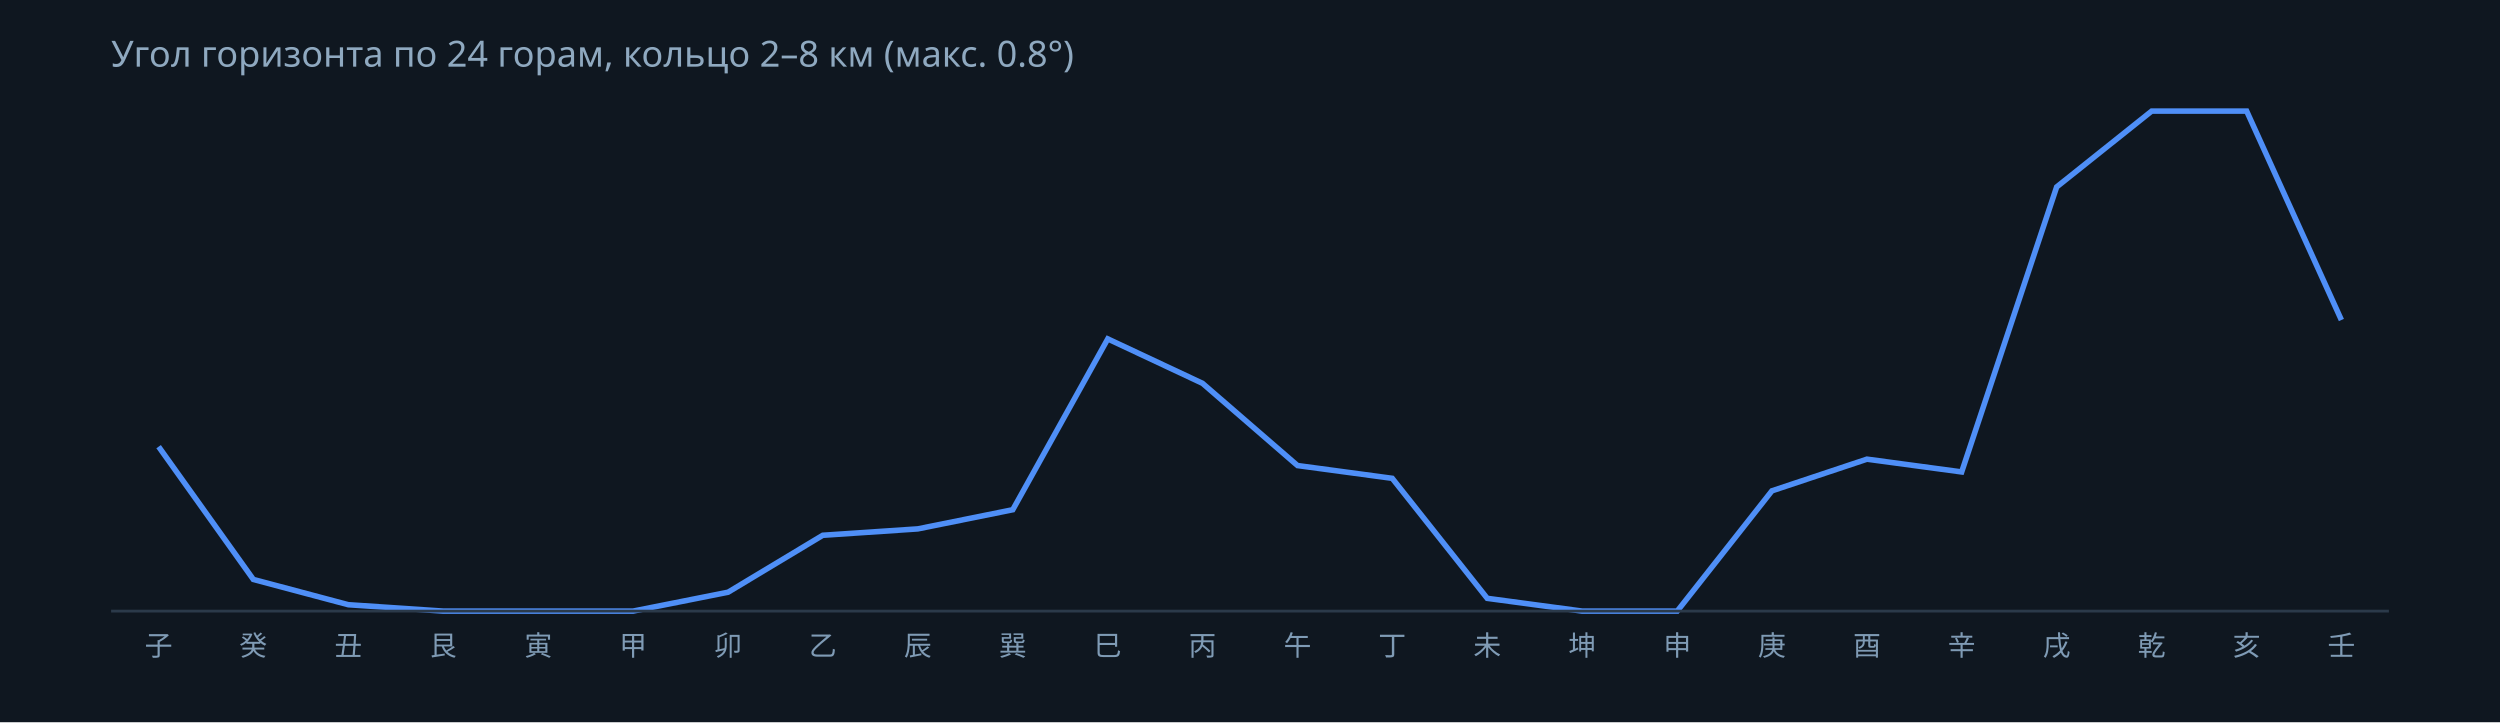
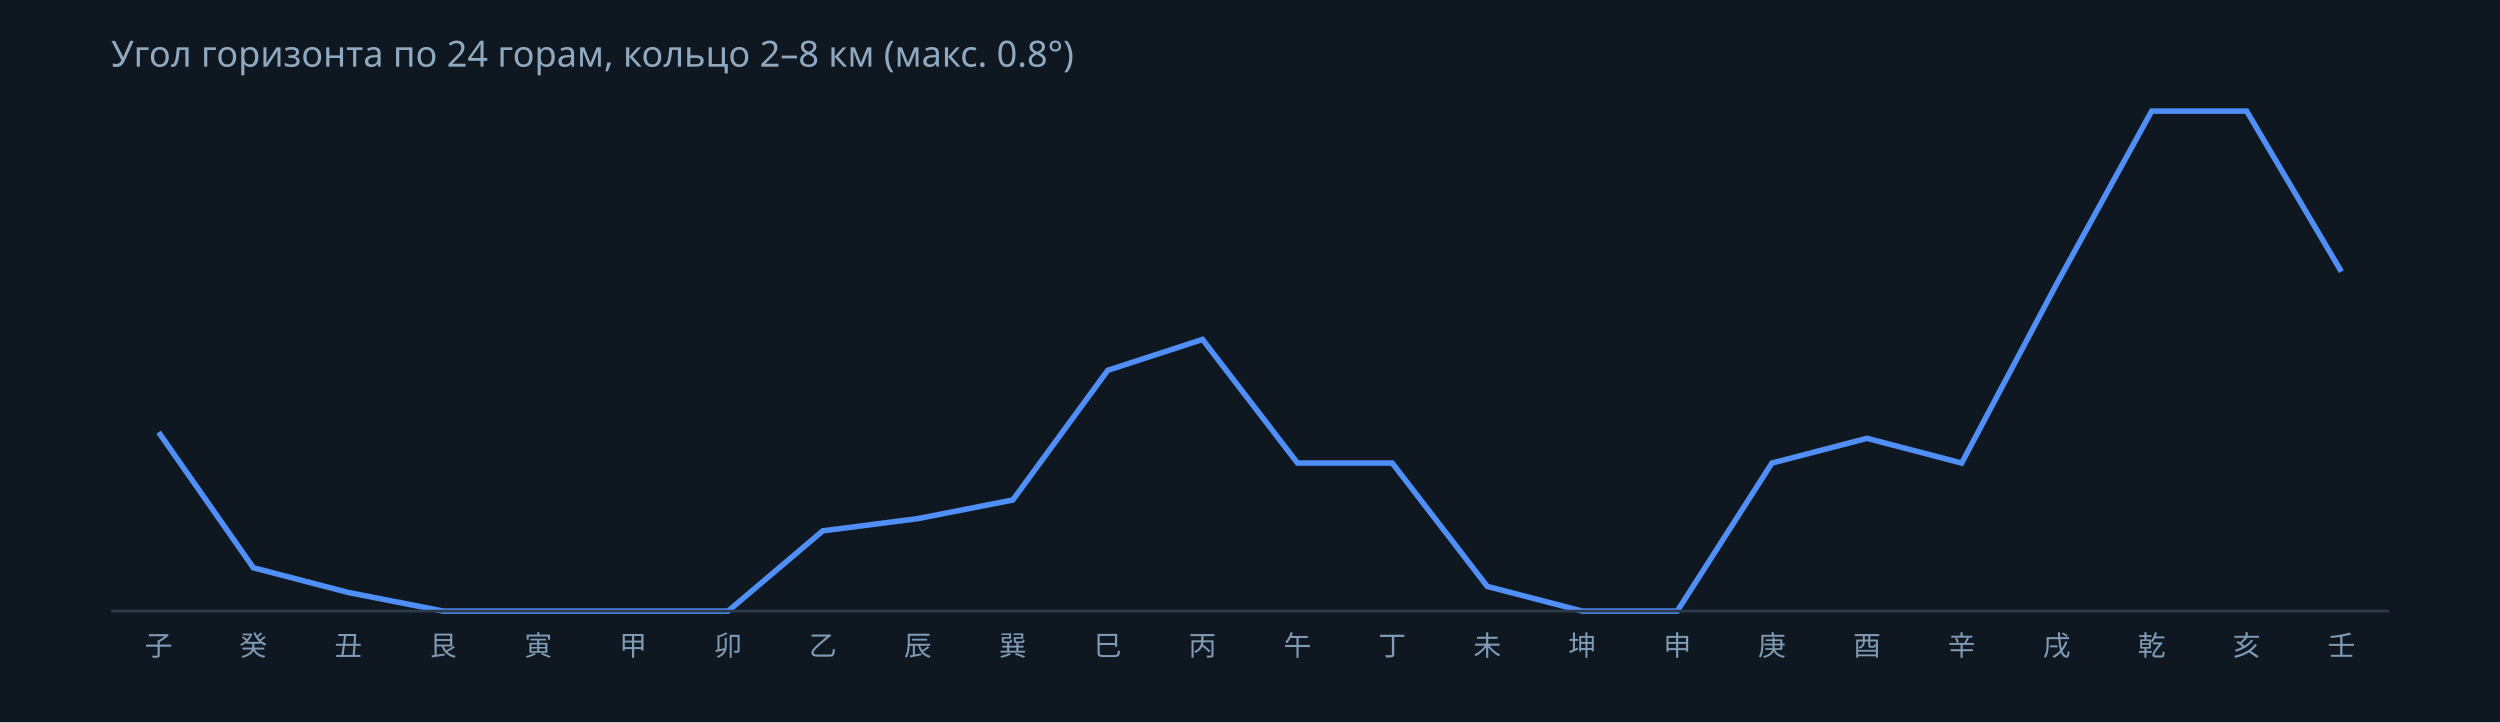
<svg xmlns="http://www.w3.org/2000/svg" width="900" height="260" viewBox="0 0 900 260">
  <rect width="900" height="260" fill="#0f1720" />
-   <polyline points="57.1,160.8 91.2,208.6 125.4,217.7 159.6,220.0 193.8,220.0 227.9,220.0 262.1,213.2 296.2,192.7 330.4,190.4 364.6,183.5 398.8,122.0 432.9,138.0 467.1,167.6 501.2,172.2 535.4,215.4 569.6,220.0 603.8,220.0 637.9,176.7 672.1,165.3 706.2,169.9 740.4,67.3 774.6,40.0 808.8,40.0 842.9,115.2" fill="none" stroke="#4f8ff7" stroke-width="2" />
+   <polyline points="57.1,155.6 91.2,204.4 125.4,213.3 159.6,220.0 193.8,220.0 227.9,220.0 262.1,220.0 296.2,191.1 330.4,186.7 364.6,180.0 398.8,133.3 432.9,122.2 467.1,166.7 501.2,166.7 535.4,211.1 569.6,220.0 603.8,220.0 637.9,166.7 672.1,157.8 706.2,166.7 740.4,102.2 774.6,40.0 808.8,40.0 842.9,97.8" fill="none" stroke="#4f8ff7" stroke-width="2" />
  <line x1="40" y1="220" x2="860" y2="220" stroke="#2b3a4a" />
  <text x="57.1" y="236" fill="#7f9bb5" font-size="10" text-anchor="middle" font-family="sans-serif">子</text>
  <text x="91.2" y="236" fill="#7f9bb5" font-size="10" text-anchor="middle" font-family="sans-serif">癸</text>
  <text x="125.4" y="236" fill="#7f9bb5" font-size="10" text-anchor="middle" font-family="sans-serif">丑</text>
  <text x="159.6" y="236" fill="#7f9bb5" font-size="10" text-anchor="middle" font-family="sans-serif">艮</text>
  <text x="193.8" y="236" fill="#7f9bb5" font-size="10" text-anchor="middle" font-family="sans-serif">寅</text>
  <text x="227.9" y="236" fill="#7f9bb5" font-size="10" text-anchor="middle" font-family="sans-serif">甲</text>
  <text x="262.1" y="236" fill="#7f9bb5" font-size="10" text-anchor="middle" font-family="sans-serif">卯</text>
  <text x="296.2" y="236" fill="#7f9bb5" font-size="10" text-anchor="middle" font-family="sans-serif">乙</text>
  <text x="330.4" y="236" fill="#7f9bb5" font-size="10" text-anchor="middle" font-family="sans-serif">辰</text>
  <text x="364.6" y="236" fill="#7f9bb5" font-size="10" text-anchor="middle" font-family="sans-serif">巽</text>
  <text x="398.8" y="236" fill="#7f9bb5" font-size="10" text-anchor="middle" font-family="sans-serif">巳</text>
  <text x="432.9" y="236" fill="#7f9bb5" font-size="10" text-anchor="middle" font-family="sans-serif">丙</text>
  <text x="467.1" y="236" fill="#7f9bb5" font-size="10" text-anchor="middle" font-family="sans-serif">午</text>
  <text x="501.2" y="236" fill="#7f9bb5" font-size="10" text-anchor="middle" font-family="sans-serif">丁</text>
  <text x="535.4" y="236" fill="#7f9bb5" font-size="10" text-anchor="middle" font-family="sans-serif">未</text>
  <text x="569.6" y="236" fill="#7f9bb5" font-size="10" text-anchor="middle" font-family="sans-serif">坤</text>
  <text x="603.8" y="236" fill="#7f9bb5" font-size="10" text-anchor="middle" font-family="sans-serif">申</text>
  <text x="637.9" y="236" fill="#7f9bb5" font-size="10" text-anchor="middle" font-family="sans-serif">庚</text>
  <text x="672.1" y="236" fill="#7f9bb5" font-size="10" text-anchor="middle" font-family="sans-serif">酉</text>
  <text x="706.2" y="236" fill="#7f9bb5" font-size="10" text-anchor="middle" font-family="sans-serif">辛</text>
  <text x="740.4" y="236" fill="#7f9bb5" font-size="10" text-anchor="middle" font-family="sans-serif">戌</text>
  <text x="774.6" y="236" fill="#7f9bb5" font-size="10" text-anchor="middle" font-family="sans-serif">乾</text>
  <text x="808.8" y="236" fill="#7f9bb5" font-size="10" text-anchor="middle" font-family="sans-serif">亥</text>
  <text x="842.9" y="236" fill="#7f9bb5" font-size="10" text-anchor="middle" font-family="sans-serif">壬</text>
  <text x="40" y="24" fill="#8fa9c0" font-size="13" font-family="sans-serif">Угол горизонта по 24 горам, кольцо 2–8 км (макс. 0.8°)</text>
</svg>
